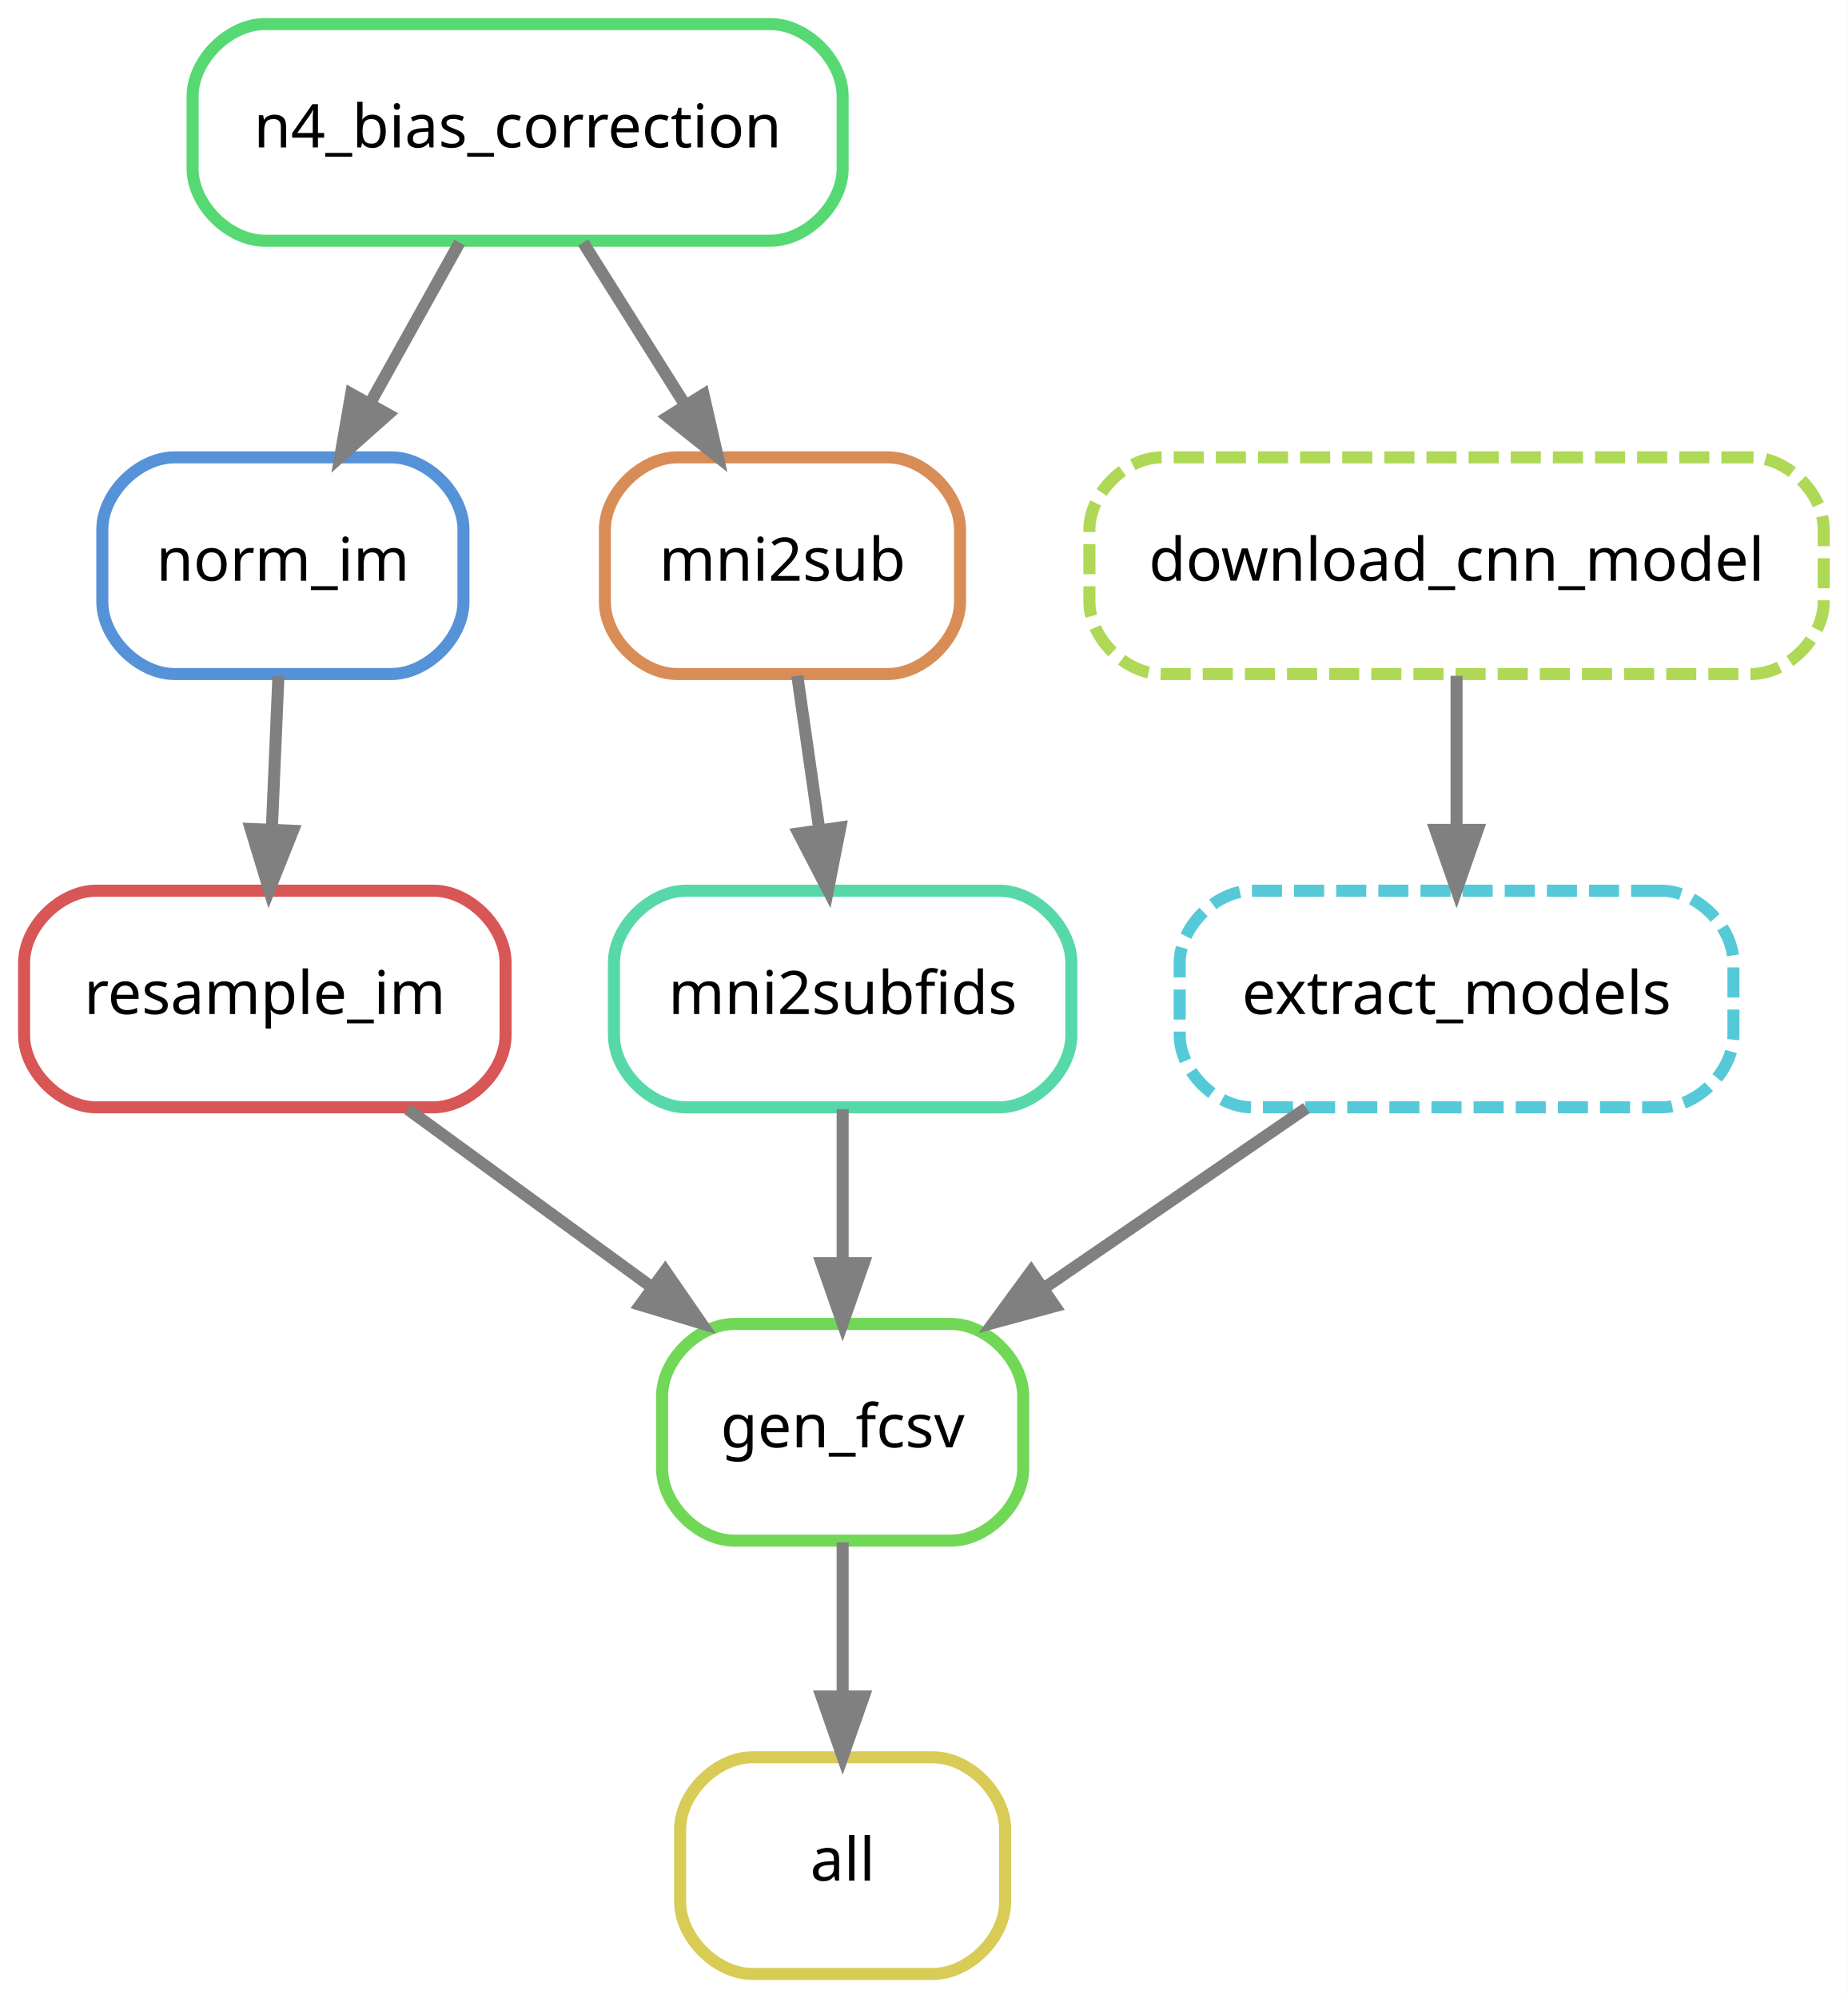
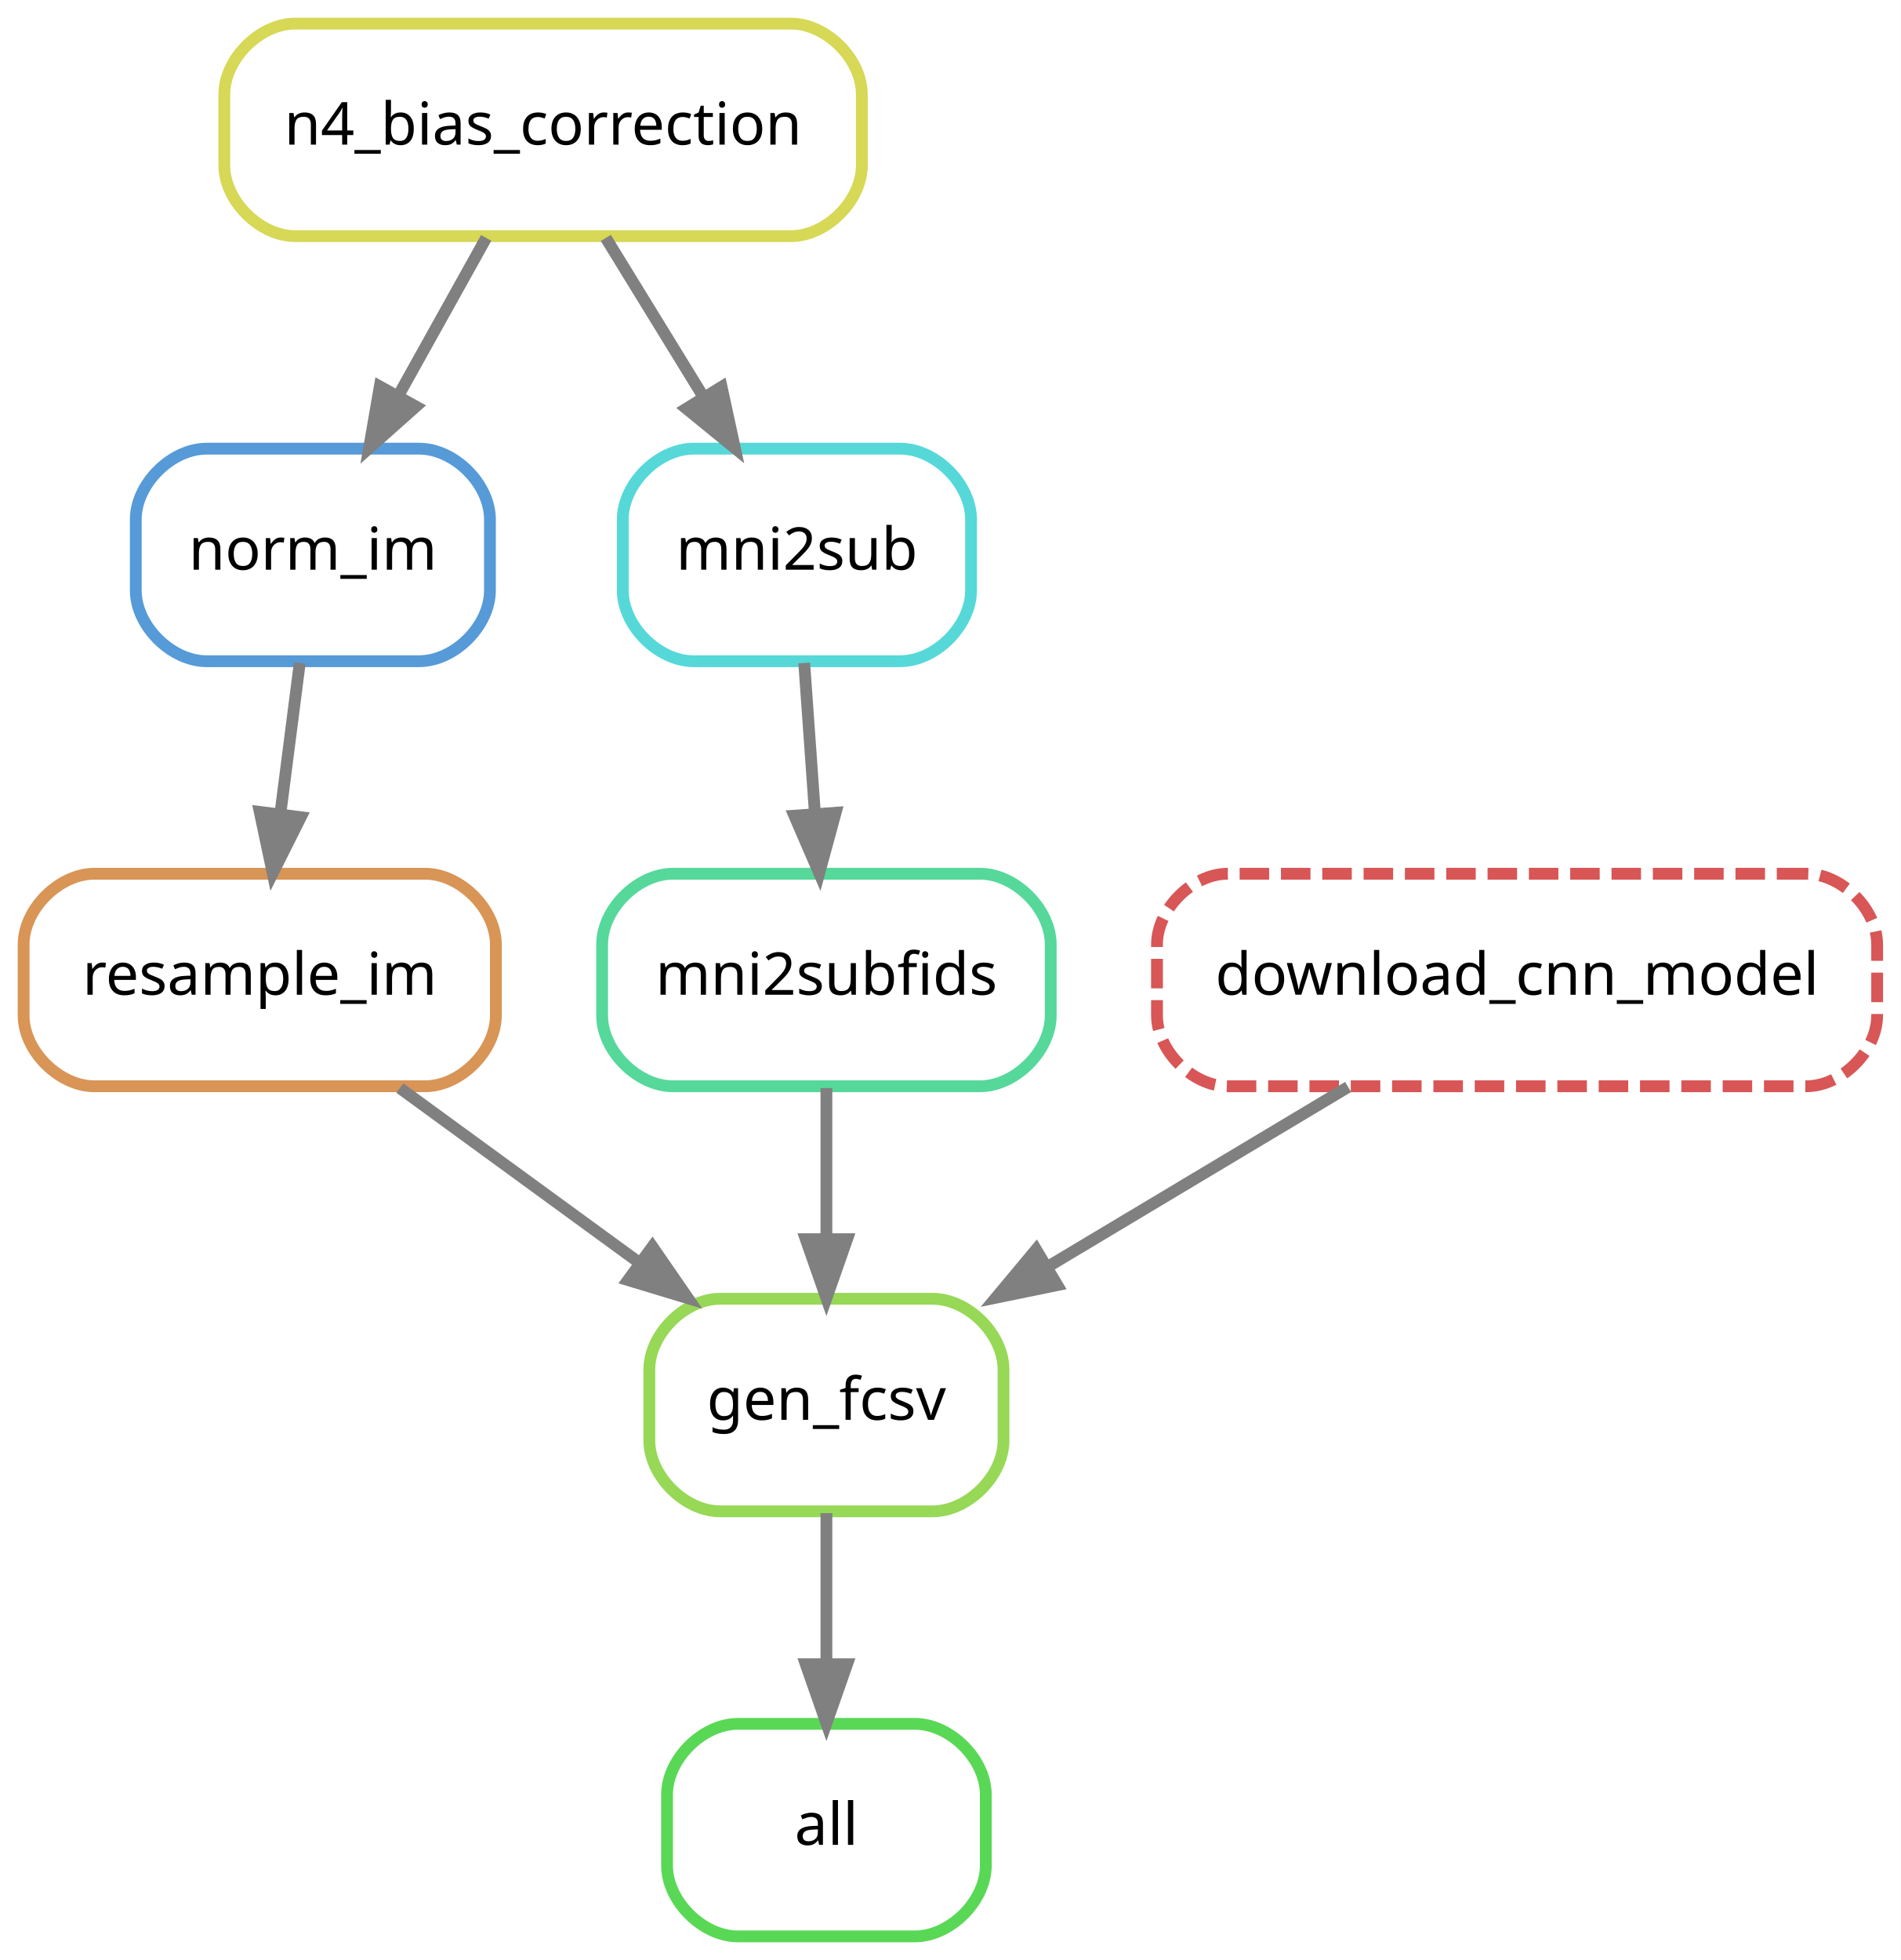
- <svg xmlns="http://www.w3.org/2000/svg" width="307pt" height="332pt" viewBox="0.00 0.00 307.00 332.00">
+ <svg xmlns="http://www.w3.org/2000/svg" width="322pt" height="332pt" viewBox="0.00 0.00 322.00 332.00">
  <g id="graph0" class="graph" transform="scale(1 1) rotate(0) translate(4 328)">
-     <polygon fill="white" stroke="transparent" points="-4,4 -4,-328 303,-328 303,4 -4,4" />
+     <polygon fill="white" stroke="transparent" points="-4,4 -4,-328 318,-328 318,4 -4,4" />
    <g id="node1" class="node">
-       <path fill="none" stroke="#d8cb56" stroke-width="2" d="M151,-36C151,-36 121,-36 121,-36 115,-36 109,-30 109,-24 109,-24 109,-12 109,-12 109,-6 115,0 121,0 121,0 151,0 151,0 157,0 163,-6 163,-12 163,-12 163,-24 163,-24 163,-30 157,-36 151,-36" />
+       <path fill="none" stroke="#59d856" stroke-width="2" d="M151,-36C151,-36 121,-36 121,-36 115,-36 109,-30 109,-24 109,-24 109,-12 109,-12 109,-6 115,0 121,0 121,0 151,0 151,0 157,0 163,-6 163,-12 163,-12 163,-24 163,-24 163,-30 157,-36 151,-36" />
      <text text-anchor="middle" x="136" y="-15.5" font-family="sans" font-size="10.00">all</text>
    </g>
    <g id="node2" class="node">
-       <path fill="none" stroke="#70d856" stroke-width="2" d="M154,-108C154,-108 118,-108 118,-108 112,-108 106,-102 106,-96 106,-96 106,-84 106,-84 106,-78 112,-72 118,-72 118,-72 154,-72 154,-72 160,-72 166,-78 166,-84 166,-84 166,-96 166,-96 166,-102 160,-108 154,-108" />
+       <path fill="none" stroke="#97d856" stroke-width="2" d="M154,-108C154,-108 118,-108 118,-108 112,-108 106,-102 106,-96 106,-96 106,-84 106,-84 106,-78 112,-72 118,-72 118,-72 154,-72 154,-72 160,-72 166,-78 166,-84 166,-84 166,-96 166,-96 166,-102 160,-108 154,-108" />
      <text text-anchor="middle" x="136" y="-87.5" font-family="sans" font-size="10.00">gen_fcsv</text>
    </g>
    <g id="edge1" class="edge">
      <path fill="none" stroke="grey" stroke-width="2" d="M136,-71.7C136,-63.98 136,-54.71 136,-46.11" />
      <polygon fill="grey" stroke="grey" stroke-width="2" points="139.5,-46.1 136,-36.1 132.5,-46.1 139.5,-46.1" />
    </g>
    <g id="node3" class="node">
-       <path fill="none" stroke="#d85656" stroke-width="2" d="M68,-180C68,-180 12,-180 12,-180 6,-180 0,-174 0,-168 0,-168 0,-156 0,-156 0,-150 6,-144 12,-144 12,-144 68,-144 68,-144 74,-144 80,-150 80,-156 80,-156 80,-168 80,-168 80,-174 74,-180 68,-180" />
+       <path fill="none" stroke="#d89556" stroke-width="2" d="M68,-180C68,-180 12,-180 12,-180 6,-180 0,-174 0,-168 0,-168 0,-156 0,-156 0,-150 6,-144 12,-144 12,-144 68,-144 68,-144 74,-144 80,-150 80,-156 80,-156 80,-168 80,-168 80,-174 74,-180 68,-180" />
      <text text-anchor="middle" x="40" y="-159.5" font-family="sans" font-size="10.00">resample_im</text>
    </g>
    <g id="edge2" class="edge">
      <path fill="none" stroke="grey" stroke-width="2" d="M63.73,-143.7C75.94,-134.8 90.99,-123.82 104.18,-114.2" />
      <polygon fill="grey" stroke="grey" stroke-width="2" points="106.52,-116.82 112.54,-108.1 102.4,-111.17 106.52,-116.82" />
    </g>
    <g id="node4" class="node">
-       <path fill="none" stroke="#5692d8" stroke-width="2" d="M61,-252C61,-252 25,-252 25,-252 19,-252 13,-246 13,-240 13,-240 13,-228 13,-228 13,-222 19,-216 25,-216 25,-216 61,-216 61,-216 67,-216 73,-222 73,-228 73,-228 73,-240 73,-240 73,-246 67,-252 61,-252" />
-       <text text-anchor="middle" x="43" y="-231.5" font-family="sans" font-size="10.00">norm_im</text>
+       <path fill="none" stroke="#569ad8" stroke-width="2" d="M67,-252C67,-252 31,-252 31,-252 25,-252 19,-246 19,-240 19,-240 19,-228 19,-228 19,-222 25,-216 31,-216 31,-216 67,-216 67,-216 73,-216 79,-222 79,-228 79,-228 79,-240 79,-240 79,-246 73,-252 67,-252" />
+       <text text-anchor="middle" x="49" y="-231.5" font-family="sans" font-size="10.00">norm_im</text>
    </g>
    <g id="edge5" class="edge">
-       <path fill="none" stroke="grey" stroke-width="2" d="M42.26,-215.7C41.93,-207.98 41.53,-198.71 41.16,-190.11" />
-       <polygon fill="grey" stroke="grey" stroke-width="2" points="44.66,-189.95 40.73,-180.1 37.66,-190.25 44.66,-189.95" />
+       <path fill="none" stroke="grey" stroke-width="2" d="M46.78,-215.7C45.78,-207.98 44.59,-198.71 43.49,-190.11" />
+       <polygon fill="grey" stroke="grey" stroke-width="2" points="46.95,-189.58 42.2,-180.1 40,-190.47 46.95,-189.58" />
    </g>
    <g id="node5" class="node">
-       <path fill="none" stroke="#56d873" stroke-width="2" d="M124,-324C124,-324 40,-324 40,-324 34,-324 28,-318 28,-312 28,-312 28,-300 28,-300 28,-294 34,-288 40,-288 40,-288 124,-288 124,-288 130,-288 136,-294 136,-300 136,-300 136,-312 136,-312 136,-318 130,-324 124,-324" />
-       <text text-anchor="middle" x="82" y="-303.5" font-family="sans" font-size="10.00">n4_bias_correction</text>
+       <path fill="none" stroke="#d6d856" stroke-width="2" d="M130,-324C130,-324 46,-324 46,-324 40,-324 34,-318 34,-312 34,-312 34,-300 34,-300 34,-294 40,-288 46,-288 46,-288 130,-288 130,-288 136,-288 142,-294 142,-300 142,-300 142,-312 142,-312 142,-318 136,-324 130,-324" />
+       <text text-anchor="middle" x="88" y="-303.5" font-family="sans" font-size="10.00">n4_bias_correction</text>
    </g>
    <g id="edge6" class="edge">
-       <path fill="none" stroke="grey" stroke-width="2" d="M72.36,-287.7C67.87,-279.64 62.44,-269.89 57.48,-260.98" />
-       <polygon fill="grey" stroke="grey" stroke-width="2" points="60.45,-259.14 52.53,-252.1 54.34,-262.54 60.45,-259.14" />
+       <path fill="none" stroke="grey" stroke-width="2" d="M78.36,-287.7C73.87,-279.64 68.44,-269.89 63.48,-260.98" />
+       <polygon fill="grey" stroke="grey" stroke-width="2" points="66.45,-259.14 58.53,-252.1 60.34,-262.54 66.45,-259.14" />
    </g>
-     <g id="node9" class="node">
-       <path fill="none" stroke="#d88d56" stroke-width="2" d="M143.5,-252C143.5,-252 108.5,-252 108.5,-252 102.5,-252 96.5,-246 96.5,-240 96.5,-240 96.5,-228 96.5,-228 96.5,-222 102.5,-216 108.5,-216 108.5,-216 143.5,-216 143.5,-216 149.5,-216 155.5,-222 155.5,-228 155.5,-228 155.5,-240 155.5,-240 155.5,-246 149.5,-252 143.5,-252" />
-       <text text-anchor="middle" x="126" y="-231.5" font-family="sans" font-size="10.00">mni2sub</text>
+     <g id="node7" class="node">
+       <path fill="none" stroke="#56d8d8" stroke-width="2" d="M148.5,-252C148.5,-252 113.5,-252 113.5,-252 107.5,-252 101.5,-246 101.5,-240 101.5,-240 101.5,-228 101.5,-228 101.5,-222 107.5,-216 113.5,-216 113.5,-216 148.5,-216 148.5,-216 154.5,-216 160.5,-222 160.5,-228 160.5,-228 160.5,-240 160.5,-240 160.5,-246 154.5,-252 148.5,-252" />
+       <text text-anchor="middle" x="131" y="-231.5" font-family="sans" font-size="10.00">mni2sub</text>
    </g>
-     <g id="edge9" class="edge">
-       <path fill="none" stroke="grey" stroke-width="2" d="M92.88,-287.7C97.99,-279.56 104.2,-269.69 109.84,-260.7" />
-       <polygon fill="grey" stroke="grey" stroke-width="2" points="112.89,-262.43 115.25,-252.1 106.96,-258.71 112.89,-262.43" />
+     <g id="edge8" class="edge">
+       <path fill="none" stroke="grey" stroke-width="2" d="M98.63,-287.7C103.63,-279.56 109.69,-269.69 115.21,-260.7" />
+       <polygon fill="grey" stroke="grey" stroke-width="2" points="118.24,-262.46 120.49,-252.1 112.28,-258.79 118.24,-262.46" />
    </g>
    <g id="node6" class="node">
-       <path fill="none" stroke="#56c9d8" stroke-width="2" stroke-dasharray="5,2" d="M272,-180C272,-180 204,-180 204,-180 198,-180 192,-174 192,-168 192,-168 192,-156 192,-156 192,-150 198,-144 204,-144 204,-144 272,-144 272,-144 278,-144 284,-150 284,-156 284,-156 284,-168 284,-168 284,-174 278,-180 272,-180" />
-       <text text-anchor="middle" x="238" y="-159.5" font-family="sans" font-size="10.00">extract_models</text>
+       <path fill="none" stroke="#56d89a" stroke-width="2" d="M162,-180C162,-180 110,-180 110,-180 104,-180 98,-174 98,-168 98,-168 98,-156 98,-156 98,-150 104,-144 110,-144 110,-144 162,-144 162,-144 168,-144 174,-150 174,-156 174,-156 174,-168 174,-168 174,-174 168,-180 162,-180" />
+       <text text-anchor="middle" x="136" y="-159.5" font-family="sans" font-size="10.00">mni2subfids</text>
    </g>
    <g id="edge3" class="edge">
-       <path fill="none" stroke="grey" stroke-width="2" d="M213.05,-143.88C199.96,-134.89 183.74,-123.76 169.56,-114.03" />
-       <polygon fill="grey" stroke="grey" stroke-width="2" points="171.27,-110.96 161.05,-108.19 167.31,-116.73 171.27,-110.96" />
-     </g>
-     <g id="node7" class="node">
-       <path fill="none" stroke="#afd856" stroke-width="2" stroke-dasharray="5,2" d="M287,-252C287,-252 189,-252 189,-252 183,-252 177,-246 177,-240 177,-240 177,-228 177,-228 177,-222 183,-216 189,-216 189,-216 287,-216 287,-216 293,-216 299,-222 299,-228 299,-228 299,-240 299,-240 299,-246 293,-252 287,-252" />
-       <text text-anchor="middle" x="238" y="-231.5" font-family="sans" font-size="10.00">download_cnn_model</text>
-     </g>
-     <g id="edge7" class="edge">
-       <path fill="none" stroke="grey" stroke-width="2" d="M238,-215.7C238,-207.98 238,-198.71 238,-190.11" />
-       <polygon fill="grey" stroke="grey" stroke-width="2" points="241.5,-190.1 238,-180.1 234.5,-190.1 241.5,-190.1" />
-     </g>
-     <g id="node8" class="node">
-       <path fill="none" stroke="#56d8a9" stroke-width="2" d="M162,-180C162,-180 110,-180 110,-180 104,-180 98,-174 98,-168 98,-168 98,-156 98,-156 98,-150 104,-144 110,-144 110,-144 162,-144 162,-144 168,-144 174,-150 174,-156 174,-156 174,-168 174,-168 174,-174 168,-180 162,-180" />
-       <text text-anchor="middle" x="136" y="-159.5" font-family="sans" font-size="10.00">mni2subfids</text>
-     </g>
-     <g id="edge4" class="edge">
      <path fill="none" stroke="grey" stroke-width="2" d="M136,-143.7C136,-135.98 136,-126.71 136,-118.11" />
      <polygon fill="grey" stroke="grey" stroke-width="2" points="139.5,-118.1 136,-108.1 132.5,-118.1 139.5,-118.1" />
    </g>
-     <g id="edge8" class="edge">
-       <path fill="none" stroke="grey" stroke-width="2" d="M128.47,-215.7C129.57,-207.98 130.9,-198.71 132.13,-190.11" />
-       <polygon fill="grey" stroke="grey" stroke-width="2" points="135.61,-190.5 133.56,-180.1 128.68,-189.51 135.61,-190.5" />
+     <g id="edge7" class="edge">
+       <path fill="none" stroke="grey" stroke-width="2" d="M132.24,-215.7C132.79,-207.98 133.45,-198.71 134.06,-190.11" />
+       <polygon fill="grey" stroke="grey" stroke-width="2" points="137.56,-190.33 134.78,-180.1 130.57,-189.83 137.56,-190.33" />
+     </g>
+     <g id="node8" class="node">
+       <path fill="none" stroke="#d85656" stroke-width="2" stroke-dasharray="5,2" d="M302,-180C302,-180 204,-180 204,-180 198,-180 192,-174 192,-168 192,-168 192,-156 192,-156 192,-150 198,-144 204,-144 204,-144 302,-144 302,-144 308,-144 314,-150 314,-156 314,-156 314,-168 314,-168 314,-174 308,-180 302,-180" />
+       <text text-anchor="middle" x="253" y="-159.5" font-family="sans" font-size="10.00">download_cnn_model</text>
+     </g>
+     <g id="edge4" class="edge">
+       <path fill="none" stroke="grey" stroke-width="2" d="M224.38,-143.88C209.08,-134.72 190.06,-123.34 173.58,-113.48" />
+       <polygon fill="grey" stroke="grey" stroke-width="2" points="175.11,-110.32 164.73,-108.19 171.52,-116.33 175.11,-110.32" />
    </g>
  </g>
</svg>
